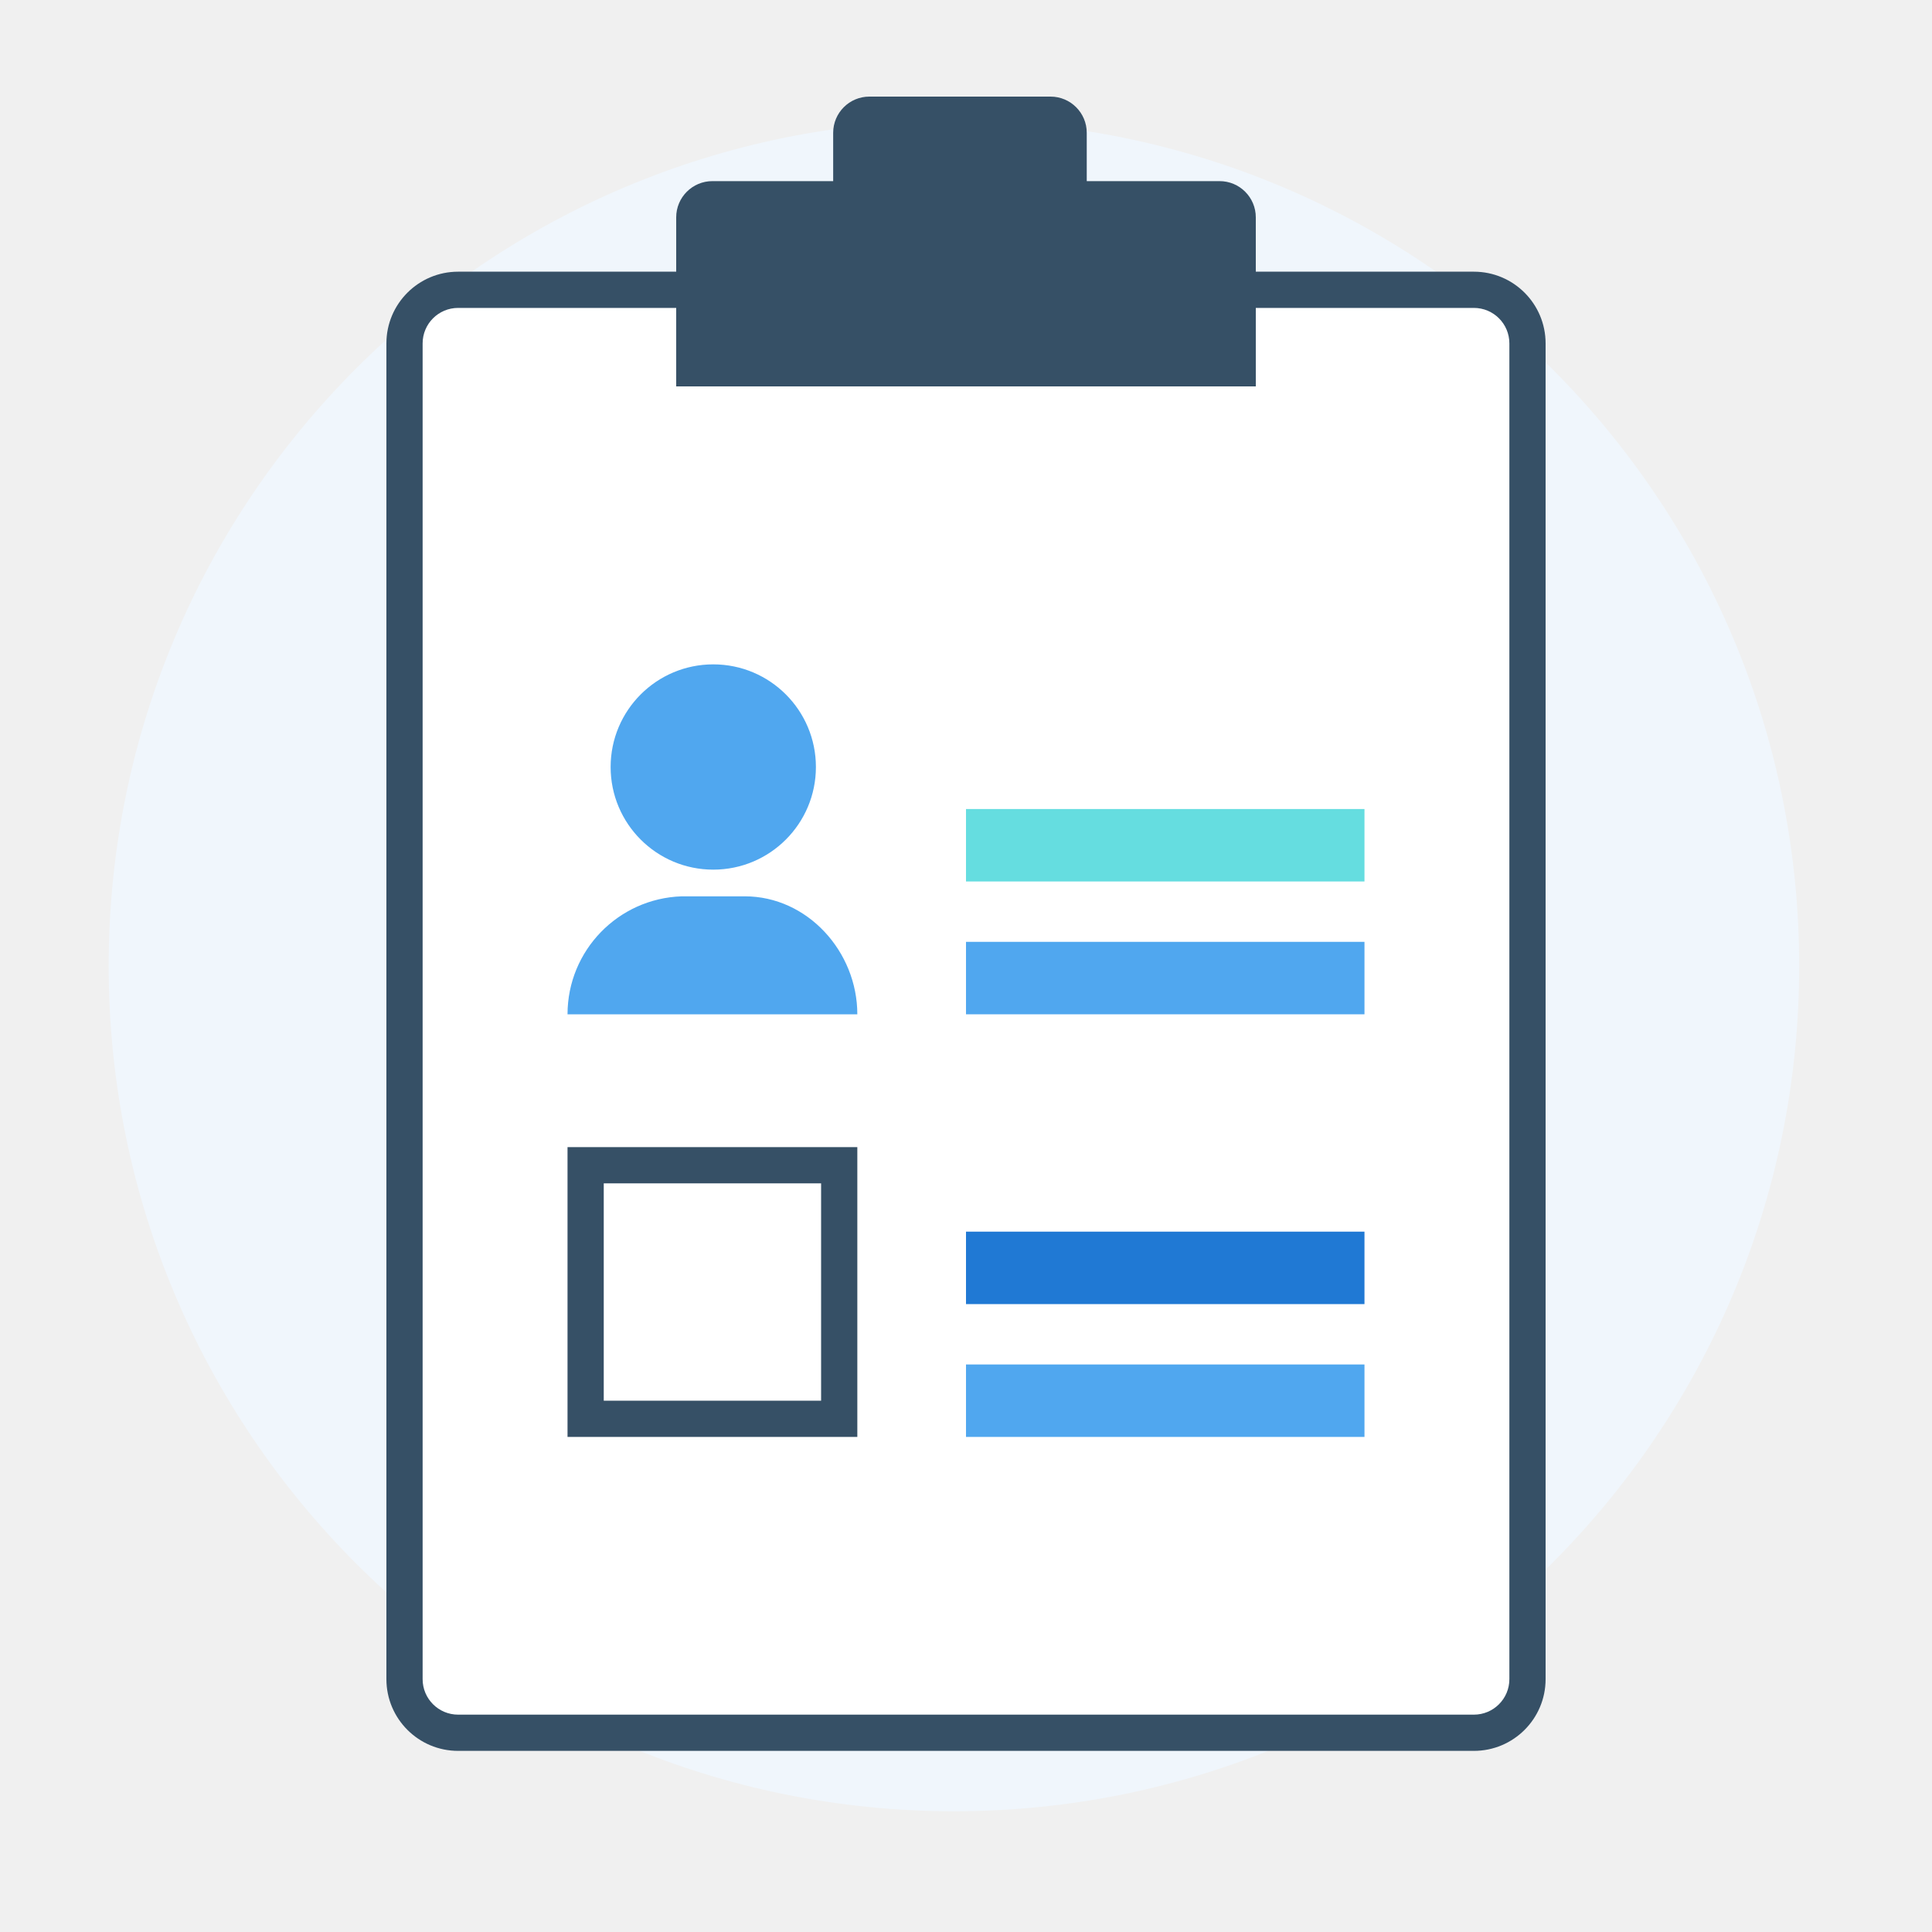
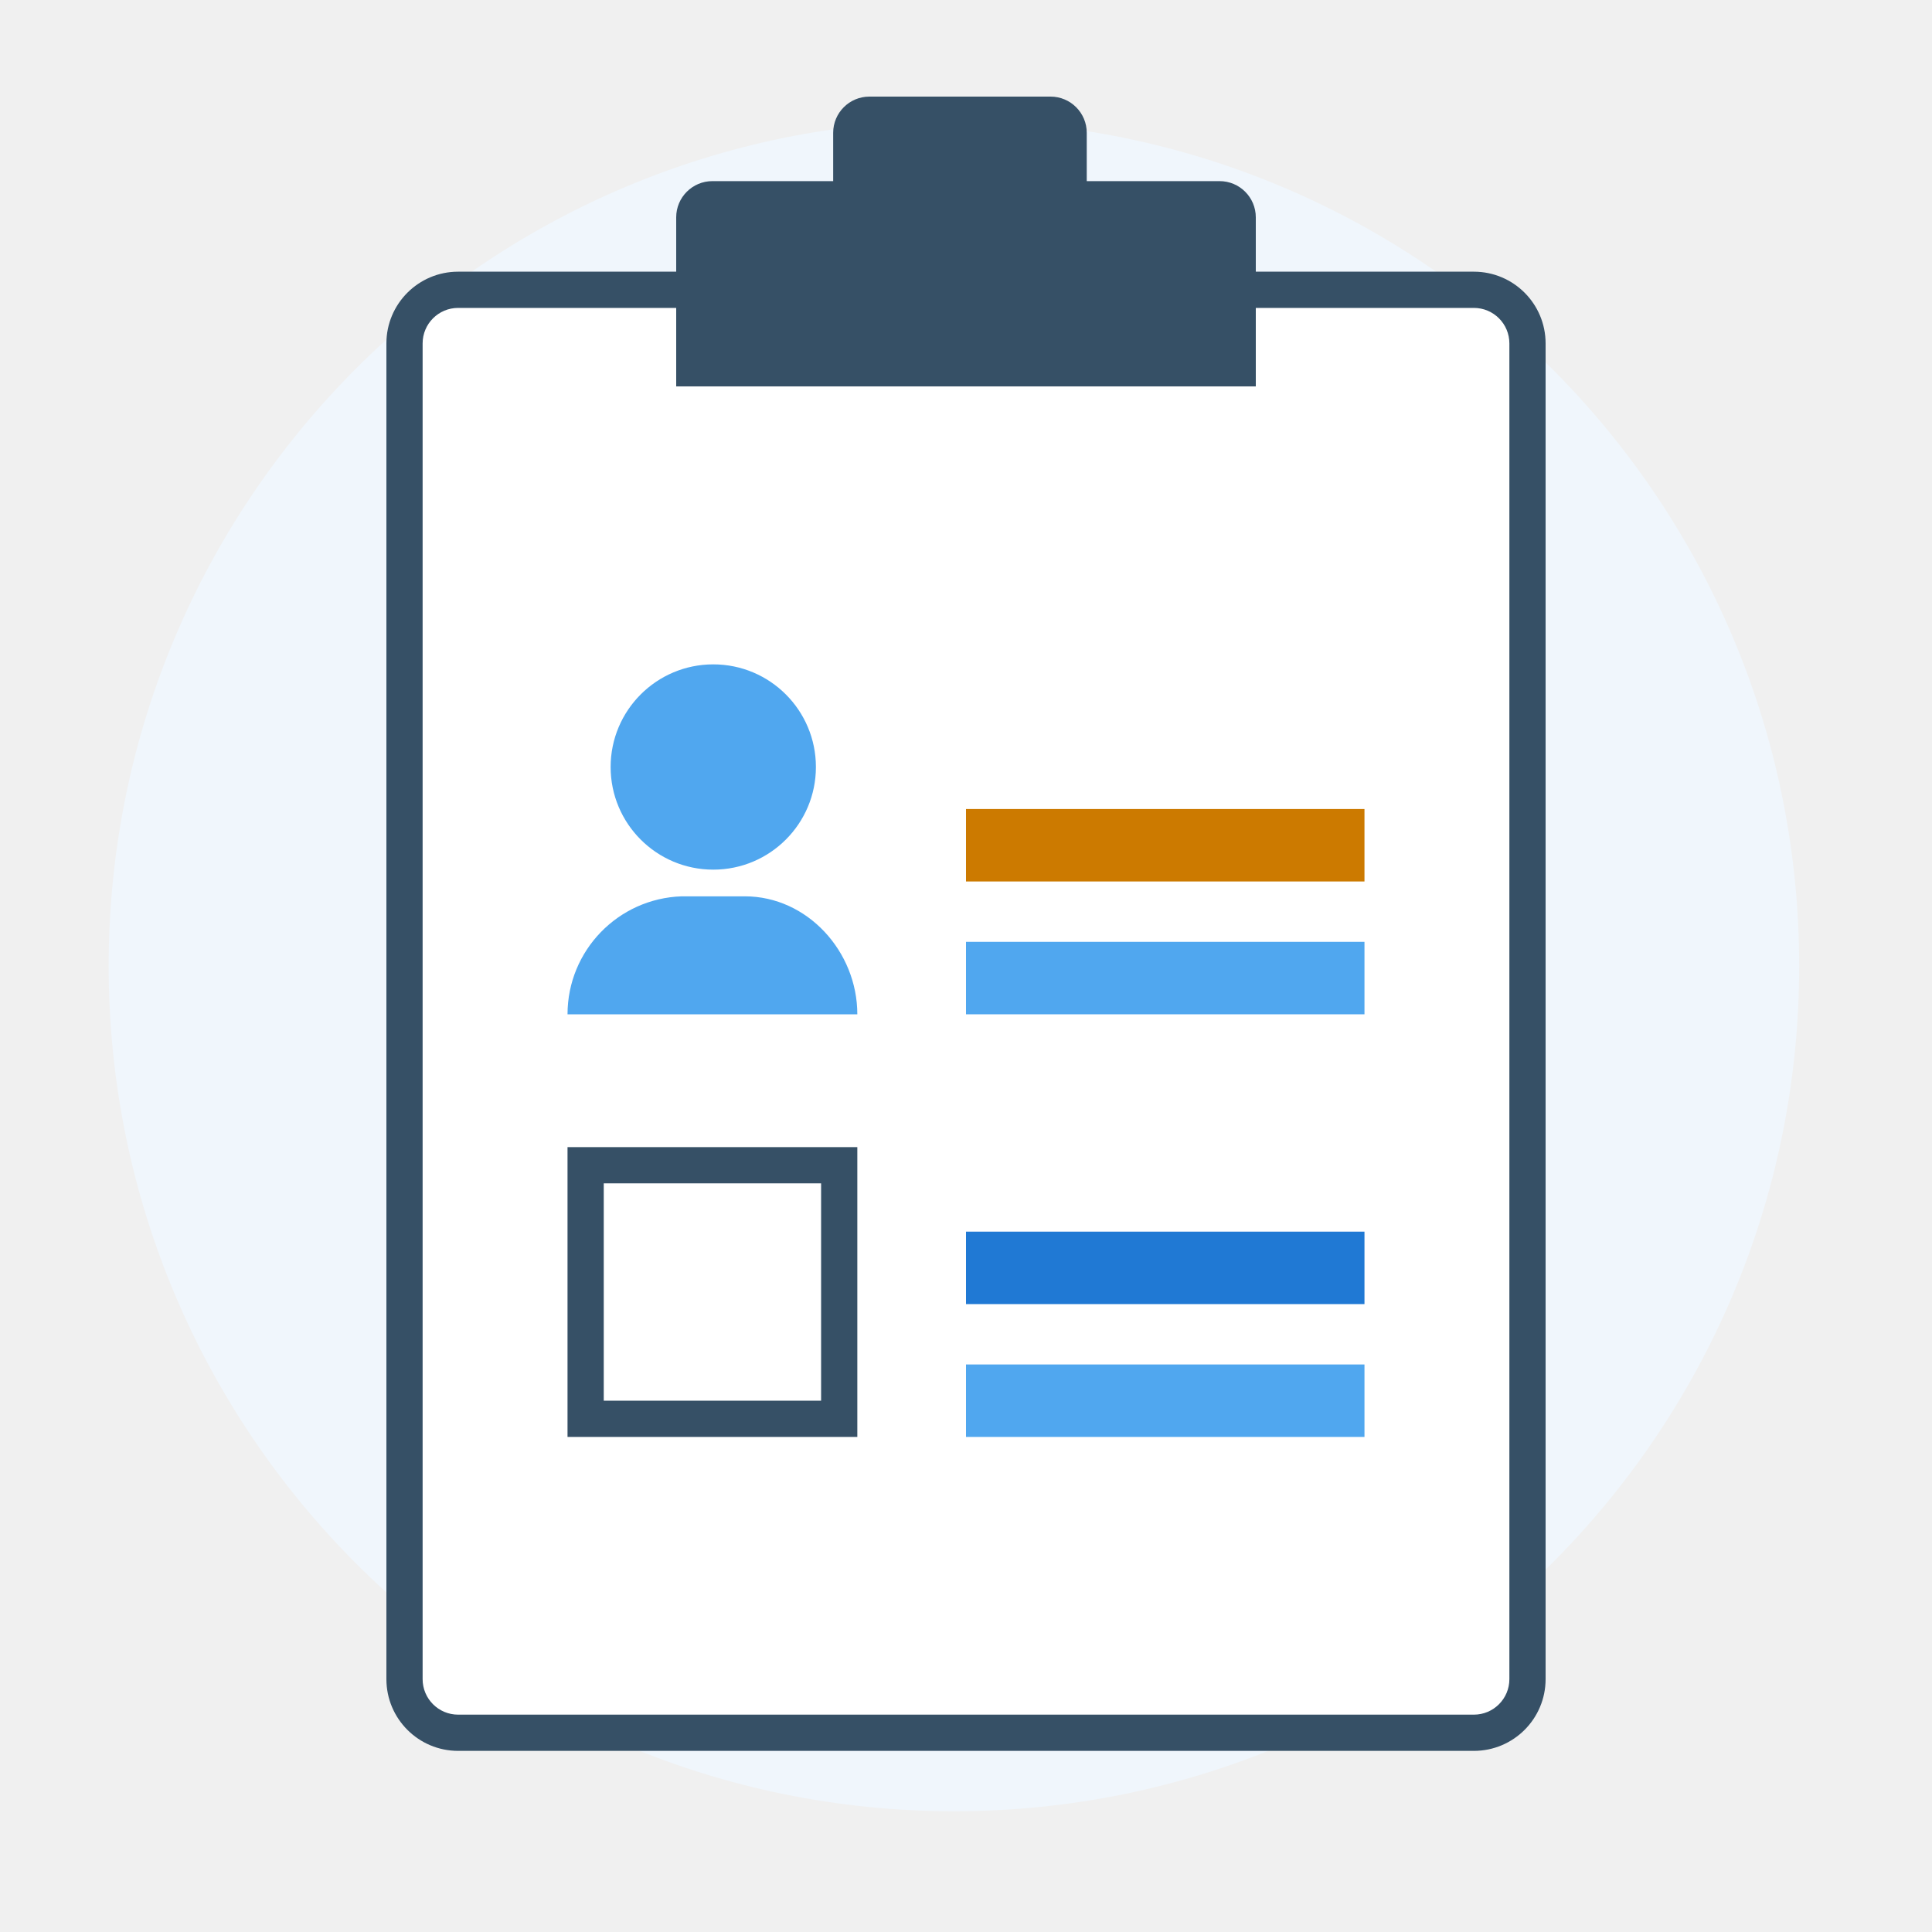
<svg xmlns="http://www.w3.org/2000/svg" viewBox="0 0 160 160">
  <defs>
-     <style>.cls-1{fill:none;}.cls-2{fill:#f0f6fc;}.cls-3{fill:#fff;}.cls-4{fill:#365066;}.cls-5{fill:#2079d4;}.cls-6{fill:#50a7ef;}.cls-7{fill:#65dde0;}</style>
+     <style>.cls-1{fill:none;}.cls-2{fill:#f0f6fc;}.cls-3{fill:#fff;}.cls-4{fill:#365066;}.cls-5{fill:#2079d4;}.cls-6{fill:#50a7ef;}.cls-7{fill:#CC7A00;}</style>
  </defs>
  <g id="interviste_pianifica">
    <rect class="cls-1" width="160" height="160" />
    <path class="cls-2" d="M79,150A70,70,0,1,0,9,80,70,70,0,0,0,79,150Z" />
    <rect class="cls-3" x="33.5" y="24" width="93" height="119.5" rx="4.44" />
    <path class="cls-4" d="M122.06,25.5A2.94,2.94,0,0,1,125,28.44V139.06a2.94,2.94,0,0,1-2.94,2.94H37.94A2.94,2.94,0,0,1,35,139.06V28.44a2.94,2.94,0,0,1,2.94-2.94h84.12m0-3H37.94A5.94,5.94,0,0,0,32,28.44V139.06A5.94,5.94,0,0,0,37.94,145h84.12a5.94,5.94,0,0,0,5.94-5.94V28.44a5.94,5.94,0,0,0-5.94-5.94Z" />
    <path class="cls-4" d="M68,98v18H50V98H68m3-3H47v24H71V95Z" />
    <rect class="cls-5" x="80" y="102" width="33" height="6" />
    <rect class="cls-6" x="80" y="78" width="33" height="6" />
    <rect class="cls-7" x="80" y="67" width="33" height="6" />
    <rect class="cls-6" x="80" y="113" width="33" height="6" />
    <path class="cls-4" d="M101,15H90V11a3,3,0,0,0-3-3H72a3,3,0,0,0-3,3v4H59a3,3,0,0,0-3,3V32h48V18A3,3,0,0,0,101,15Z" />
    <circle class="cls-6" cx="59.07" cy="63.52" r="8.5" />
    <path class="cls-6" d="M47,84a9.78,9.78,0,0,1,9.46-9.77h5.22C66.87,74.23,71,78.81,71,84Z" />
  </g>
</svg>
